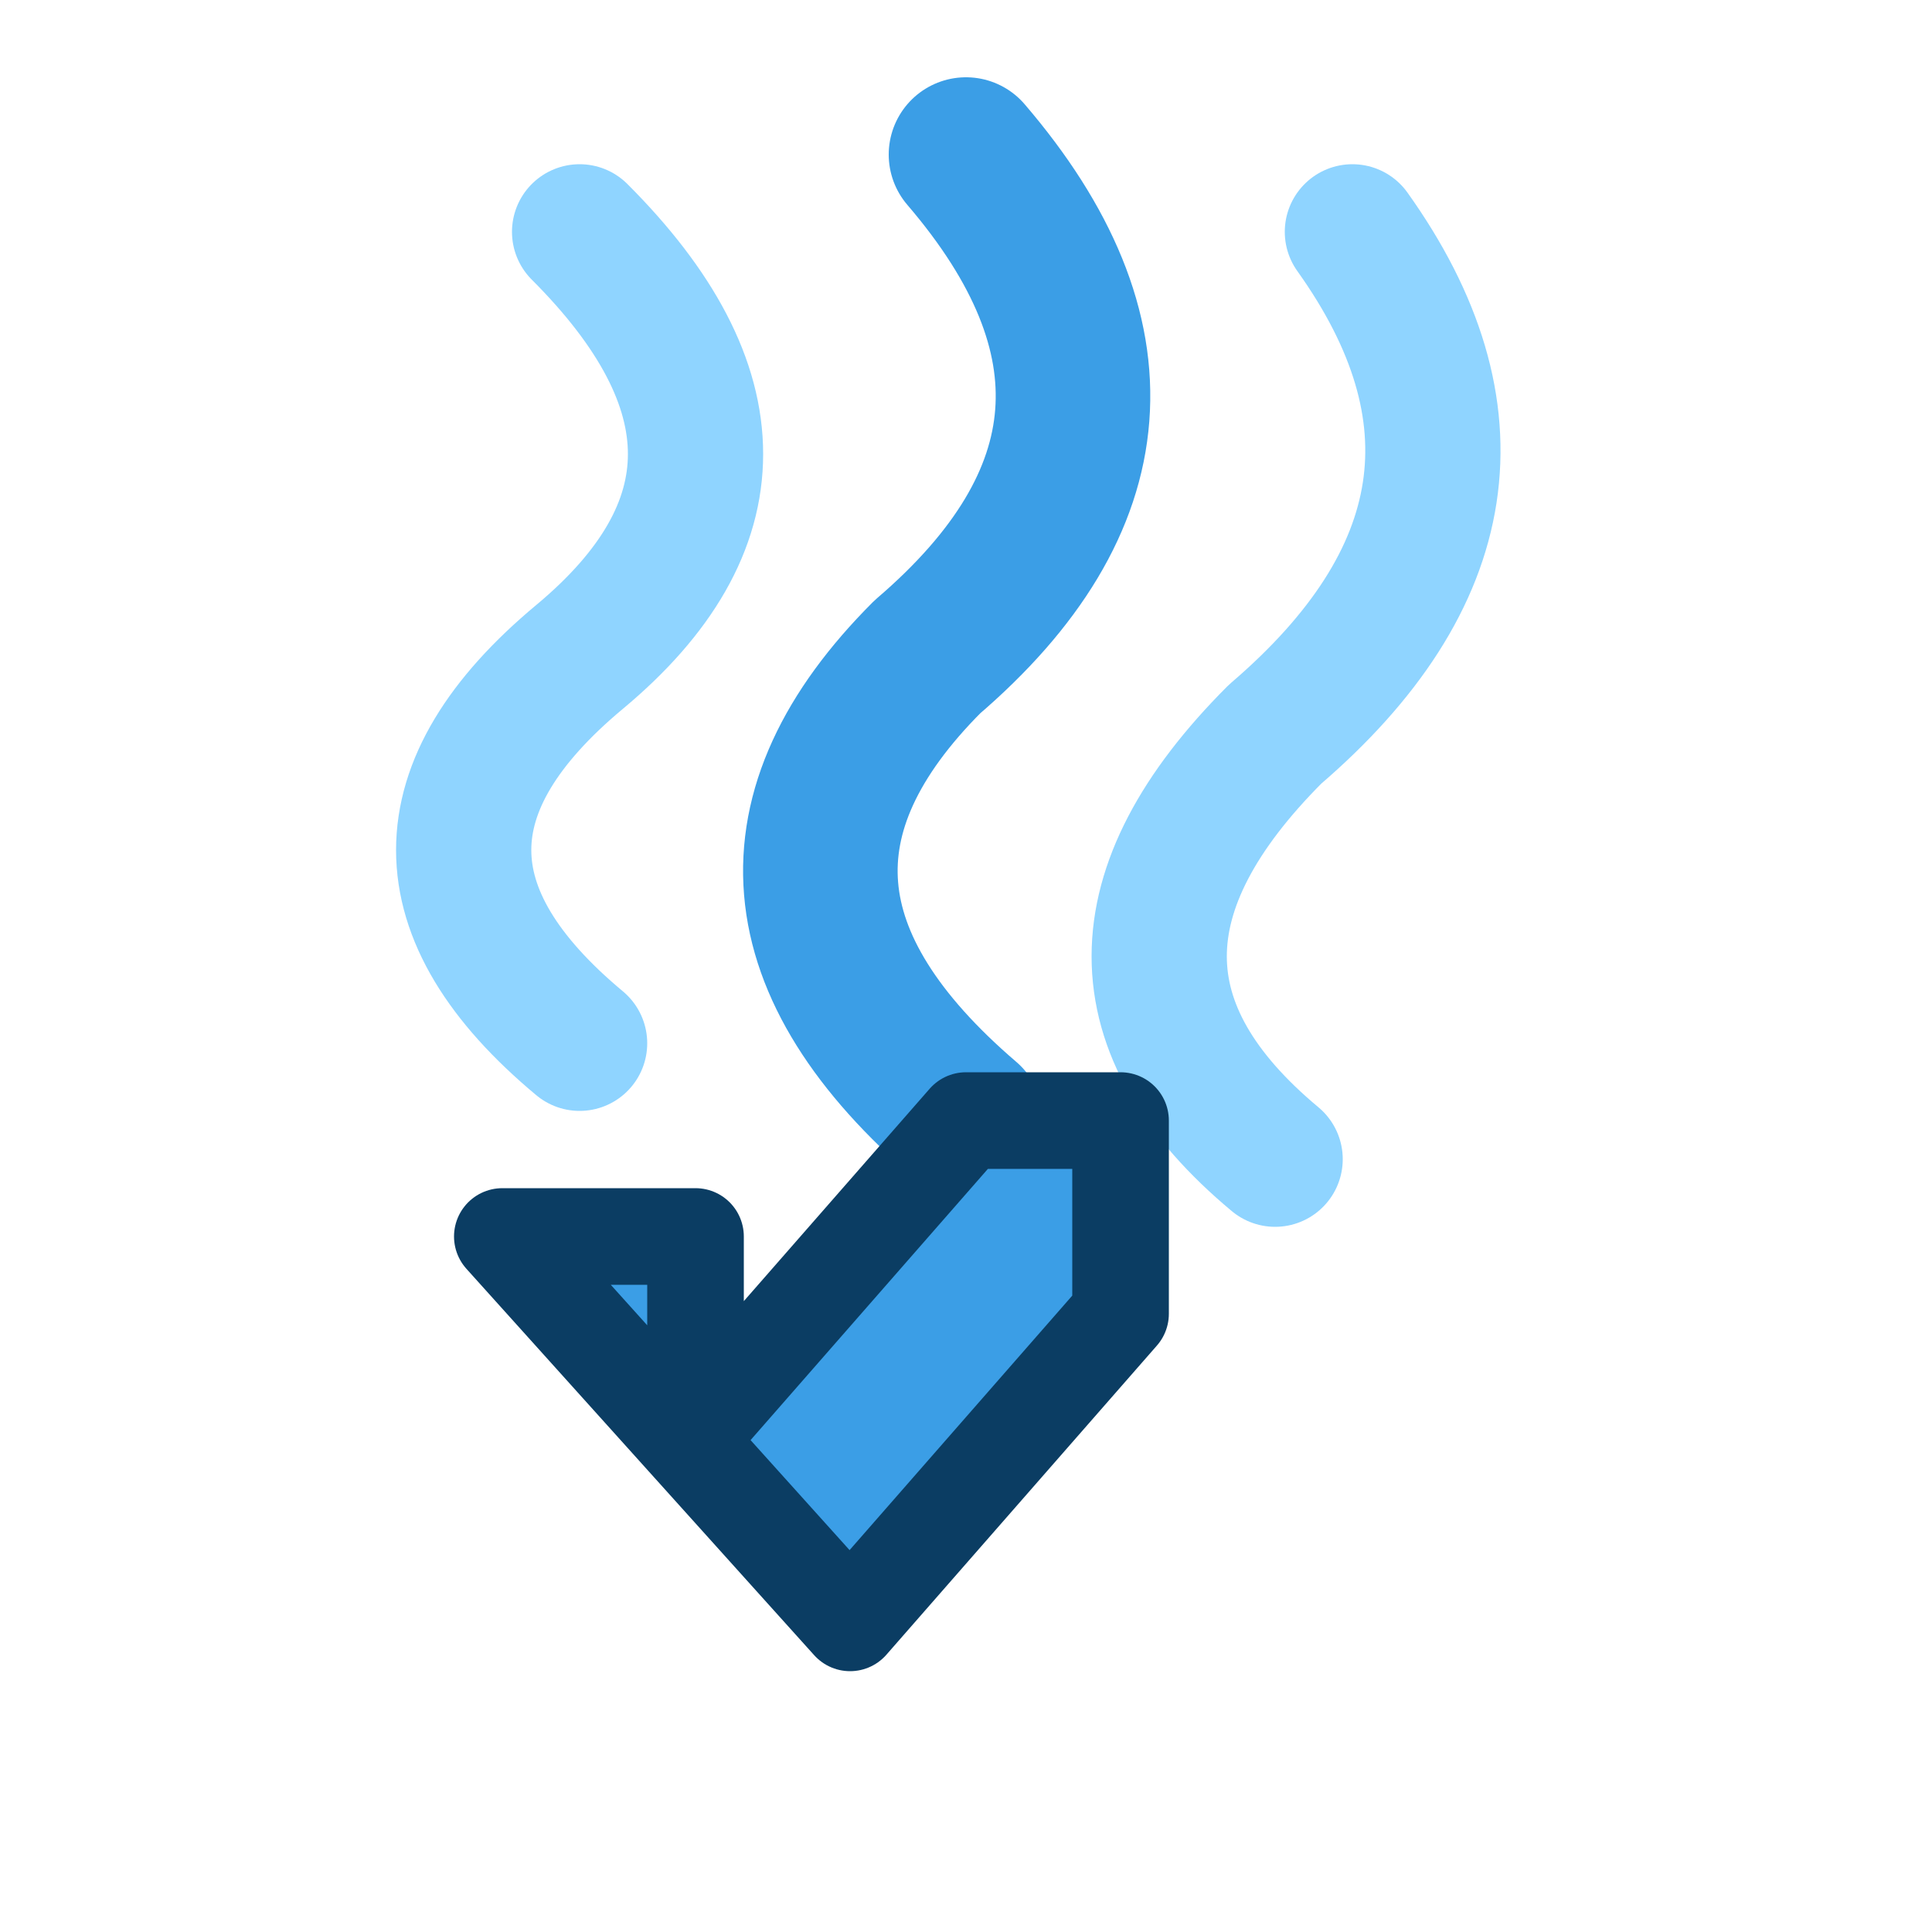
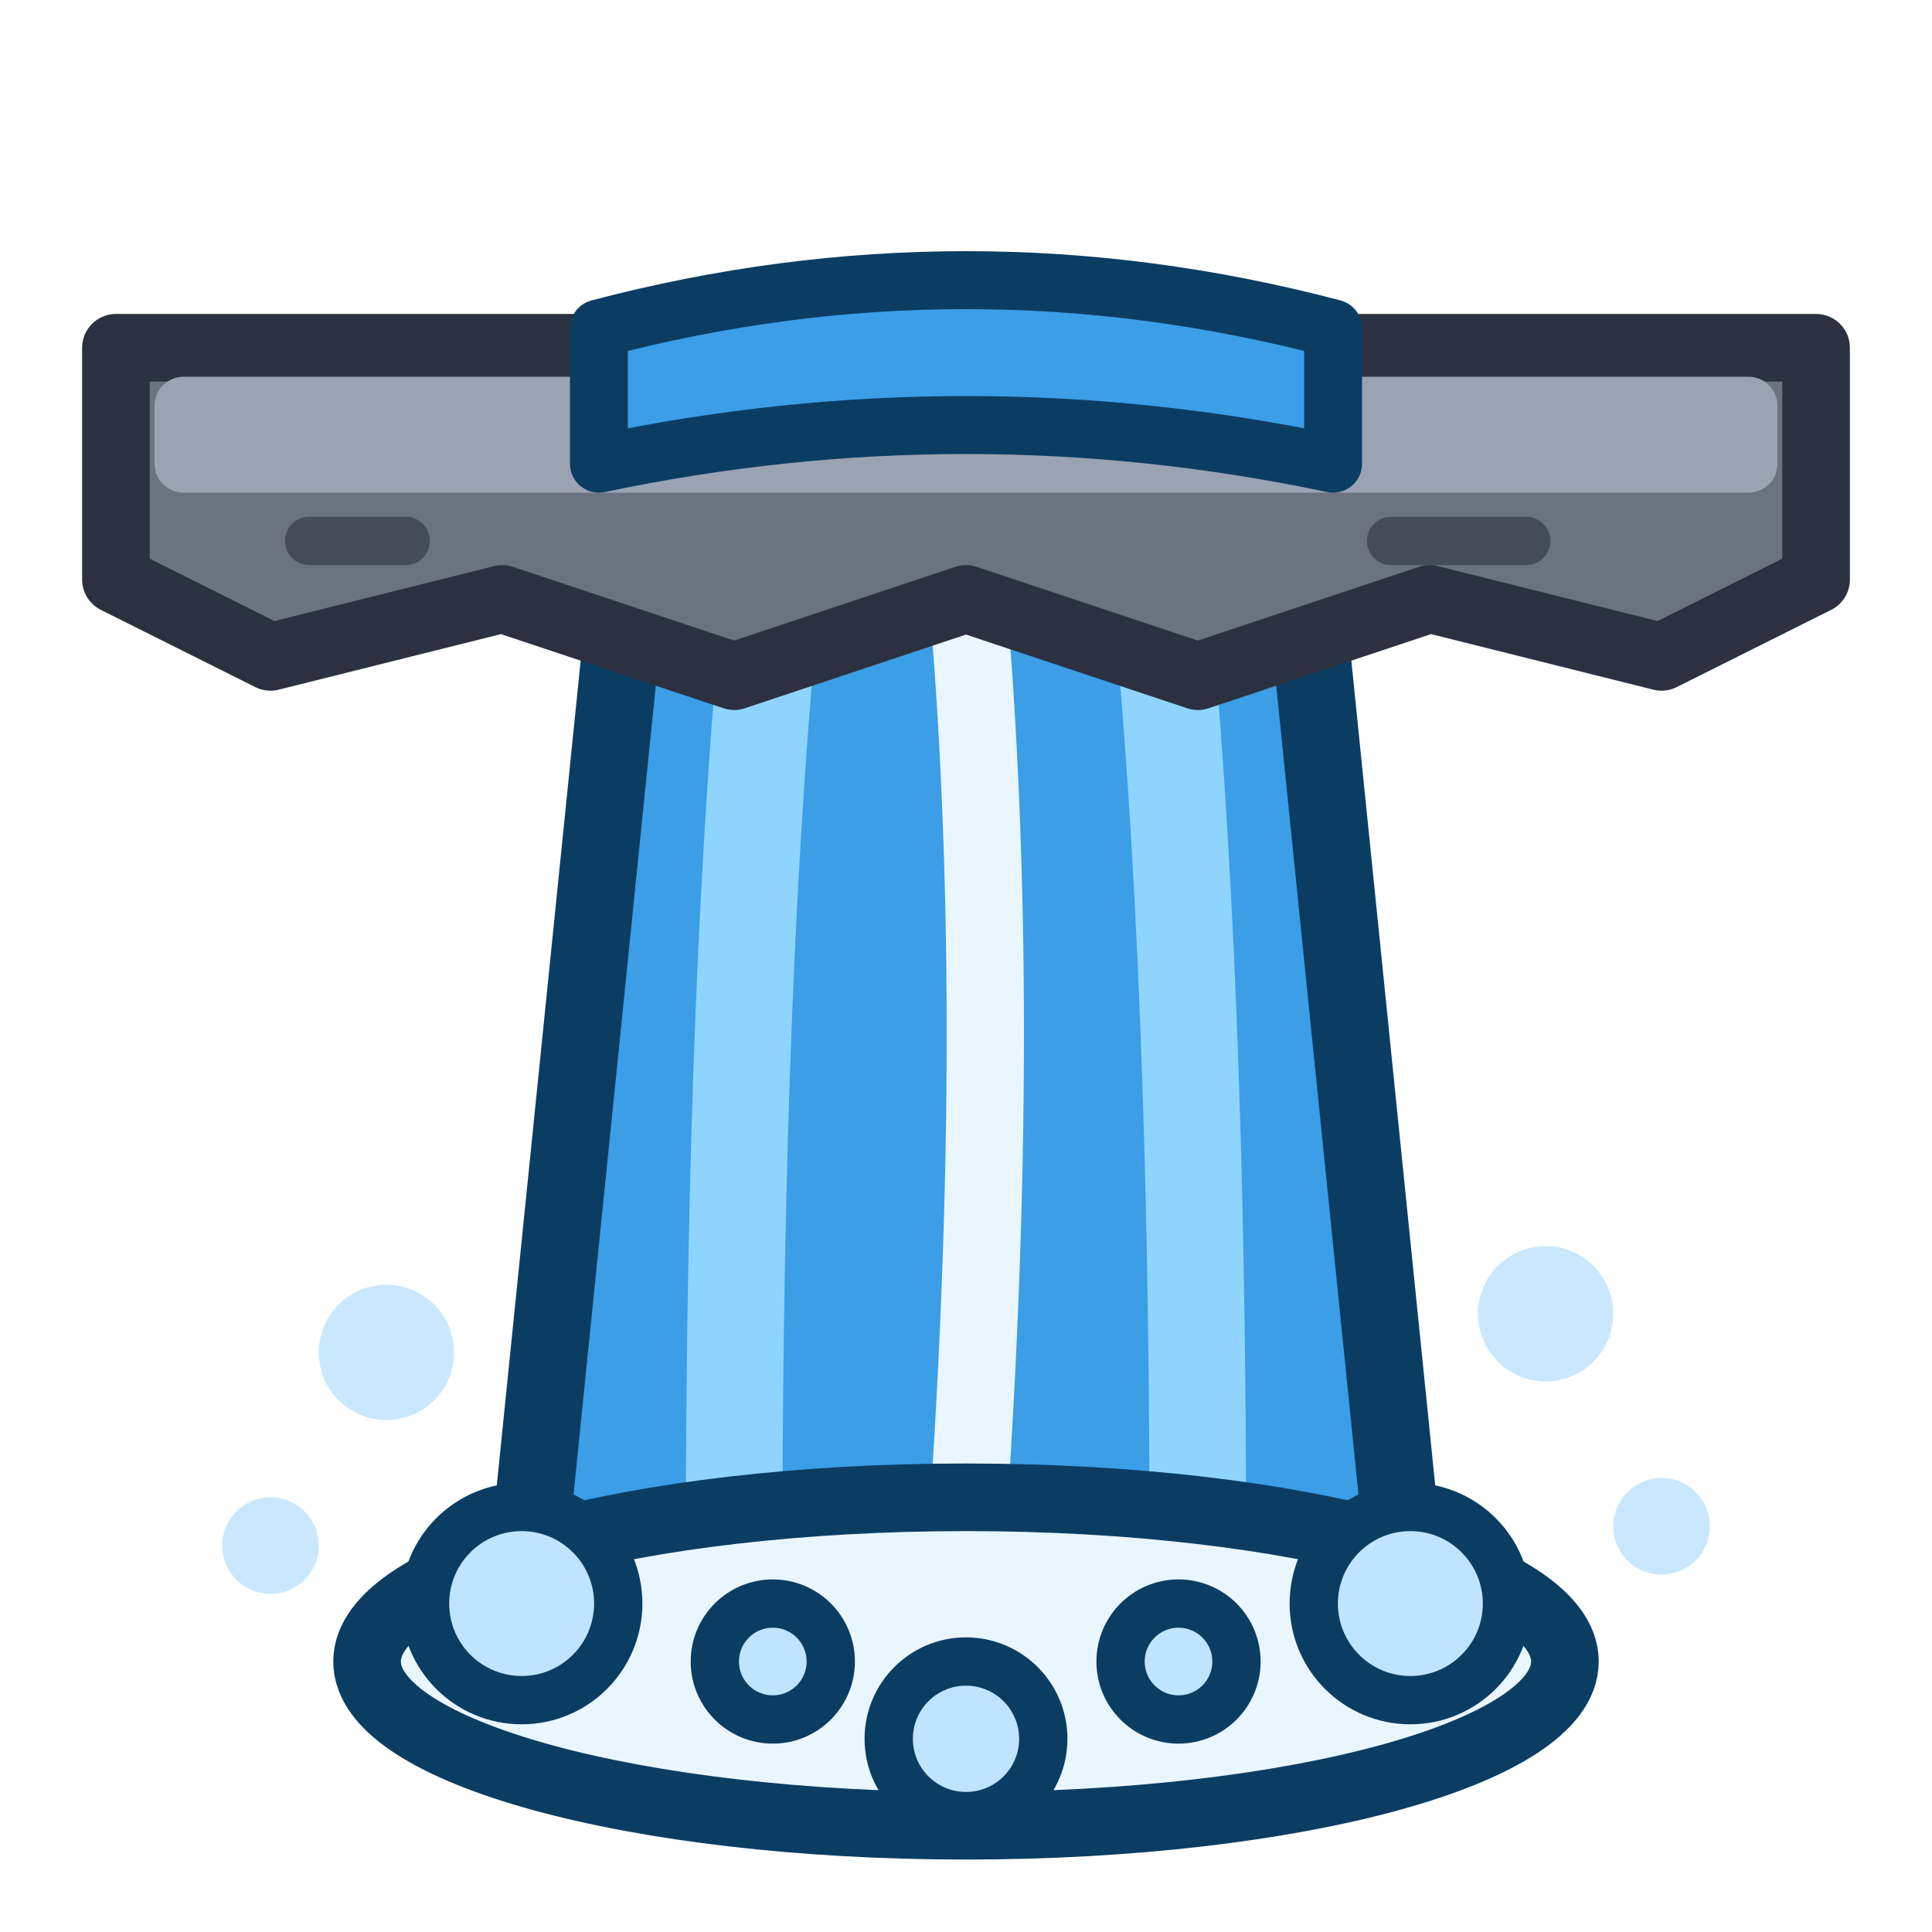
<svg xmlns="http://www.w3.org/2000/svg" viewBox="0 0 100 100">
-   <g fill="none" stroke="#0b3d63" stroke-width="5" stroke-linejoin="round" stroke-linecap="round">
-     <path d="M30 12 Q42 24 30 34 Q18 44 30 54" stroke="#8fd4ff" stroke-width="7" />
-     <path d="M50 8  Q62 22 48 34 Q36 46 50 58" stroke="#3b9ee6" stroke-width="8" />
-     <path d="M70 12 Q80 26 66 38 Q54 50 66 60" stroke="#8fd4ff" stroke-width="7" />
+   <g fill="#bfe4ff" opacity="0.85">
+     <circle cx="20" cy="70" r="3.5" />
+     <circle cx="80" cy="68" r="3.5" />
+     <circle cx="14" cy="80" r="2.5" />
+     <circle cx="86" cy="79" r="2.5" />
  </g>
-   <path d="M50 58 L36 74 L36 64 L26 64 L44 84 L58 68 L58 58 Z" fill="#3b9ee6" stroke="#0b3d63" stroke-width="5" stroke-linejoin="round" />
+   <path d="M33 25 L67 25 L73 84 L27 84 Z" fill="#3b9ee6" stroke="#0b3d63" stroke-width="4" stroke-linejoin="round" />
+   <g fill="none" stroke-linecap="round">
+     <path d="M40 30 Q38 50 38 80" stroke="#8fd4ff" stroke-width="5" />
+     <path d="M50 30 Q52 52 50 80" stroke="#eaf6ff" stroke-width="4" />
+     <path d="M60 30 Q62 50 62 80" stroke="#8fd4ff" stroke-width="5" />
+   </g>
+   <path d="M6 18 L94 18 L94 30 L86 34 L74 31 L62 35 L50 31 L38 35 L26 31 L14 34 L6 30 Z" fill="#6b7280" stroke="#2b3140" stroke-width="3.5" stroke-linejoin="round" />
+   <rect x="8" y="19.5" width="84" height="6" rx="1.5" fill="#9aa3b2" />
+   <g stroke="#454b57" stroke-width="2.5" stroke-linecap="round">
+     <path d="M16 28 L21 28" />
+     <path d="M72 28 L79 28" />
+   </g>
+   <path d="M31 17 Q50 12 69 17 L69 24 Q50 20 31 24 Z" fill="#3b9ee6" stroke="#0b3d63" stroke-width="3" stroke-linejoin="round" />
+   <ellipse cx="50" cy="86" rx="31" ry="8.5" fill="#eaf6ff" stroke="#0b3d63" stroke-width="3.5" />
+   <g fill="#bfe4ff" stroke="#0b3d63" stroke-width="2.5">
+     <circle cx="27" cy="83" r="5" />
+     <circle cx="73" cy="83" r="5" />
+     <circle cx="50" cy="90" r="4" />
+     <circle cx="40" cy="86" r="3" />
+     <circle cx="61" cy="86" r="3" />
+   </g>
</svg>
